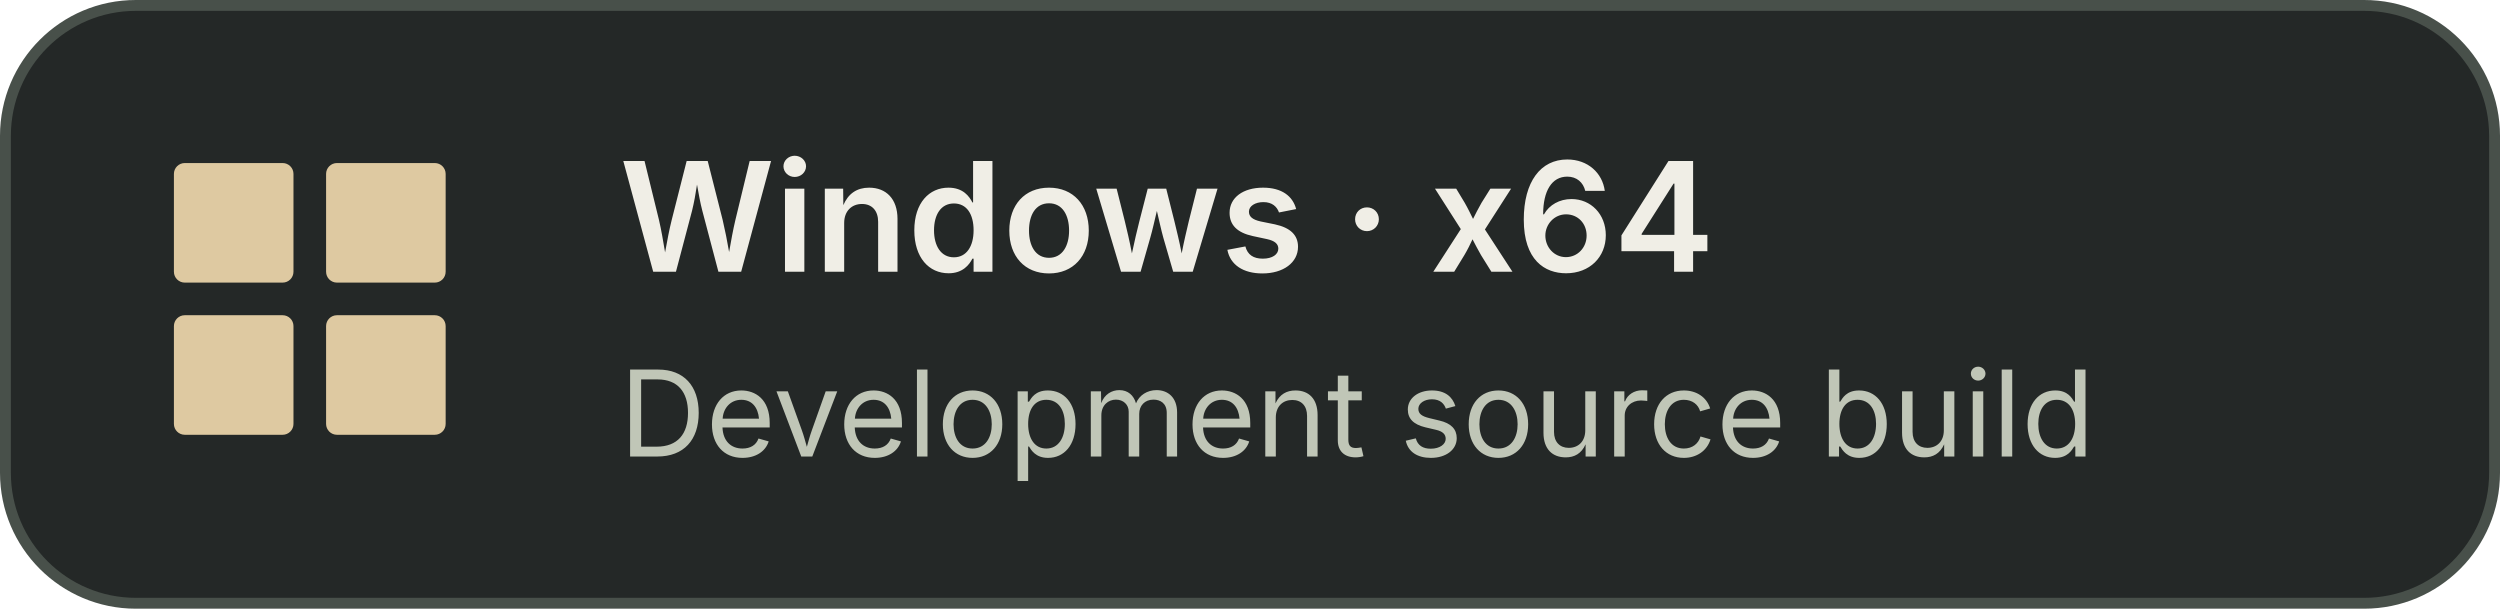
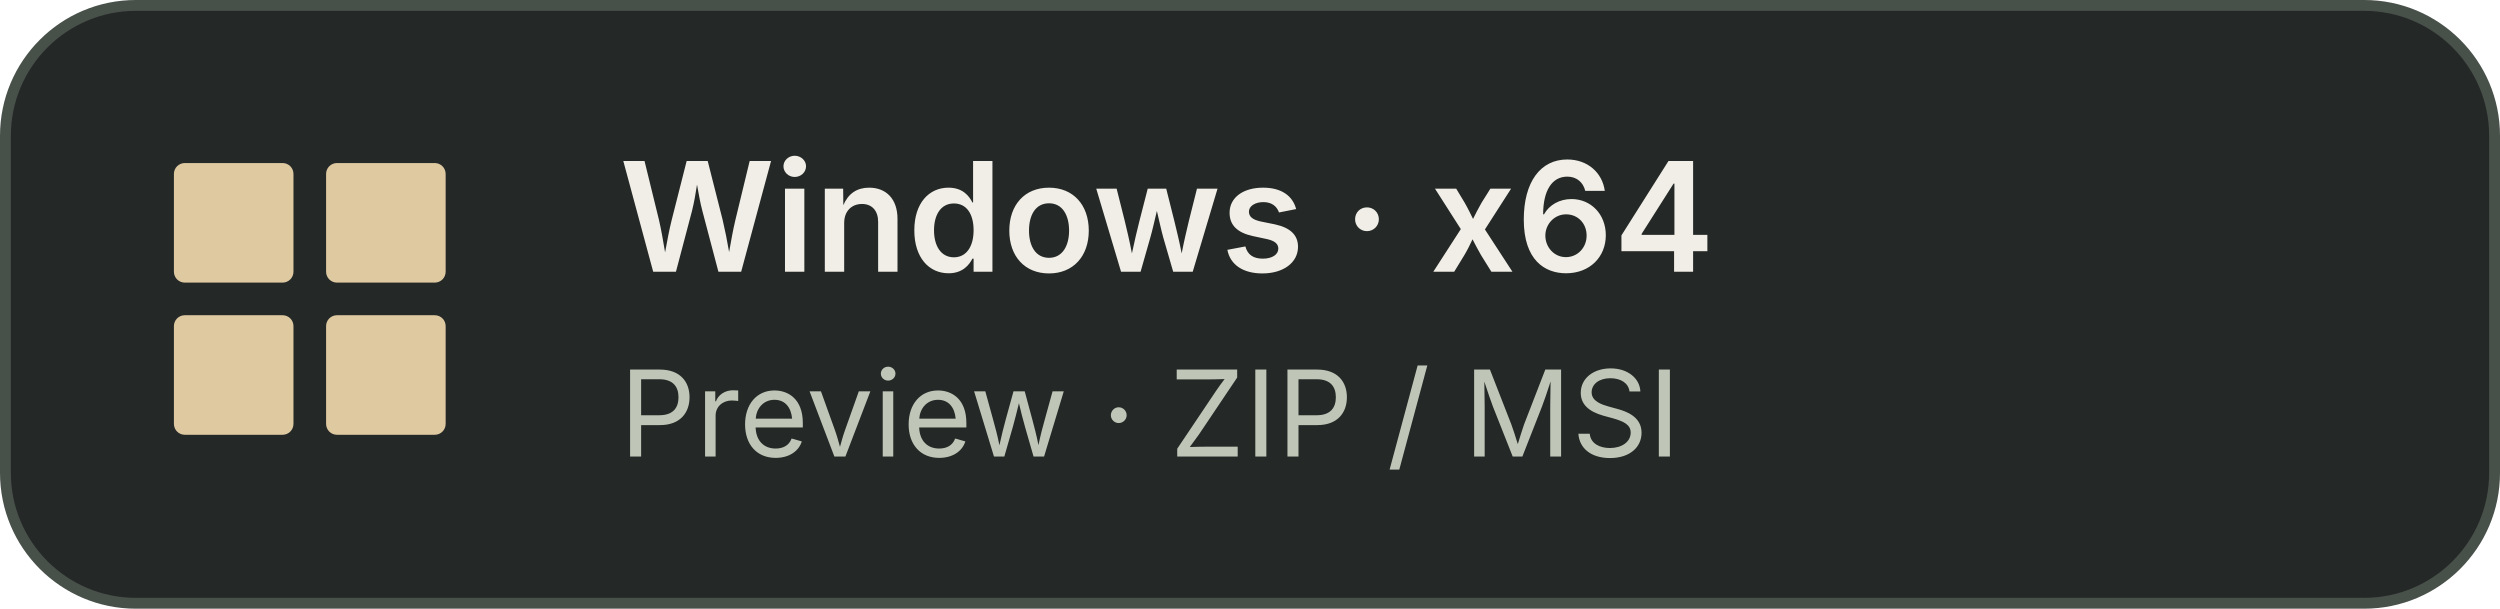
<svg xmlns="http://www.w3.org/2000/svg" width="230" height="56" viewBox="0 0 230 56" role="img" aria-labelledby="title">
  <rect x=".5" y=".5" width="229" height="55" rx="12" fill="#242827" stroke="#48504a" />
  <g fill="#dec9a1">
    <rect x="16" y="15" width="11" height="11" rx="1" />
    <rect x="30" y="15" width="11" height="11" rx="1" />
    <rect x="16" y="29" width="11" height="11" rx="1" />
    <rect x="30" y="29" width="11" height="11" rx="1" />
  </g>
  <g font-family="system-ui, -apple-system, Segoe UI, sans-serif">
    <text x="57" y="25" font-size="14" font-weight="600" fill="#f0eee6">Windows · x64</text>
-     <text x="57" y="42" font-size="11" fill="#c0c6b7">Development source build</text>
+     <text x="57" y="42" font-size="11" fill="#c0c6b7">Preview · ZIP / MSI</text>
  </g>
</svg>
